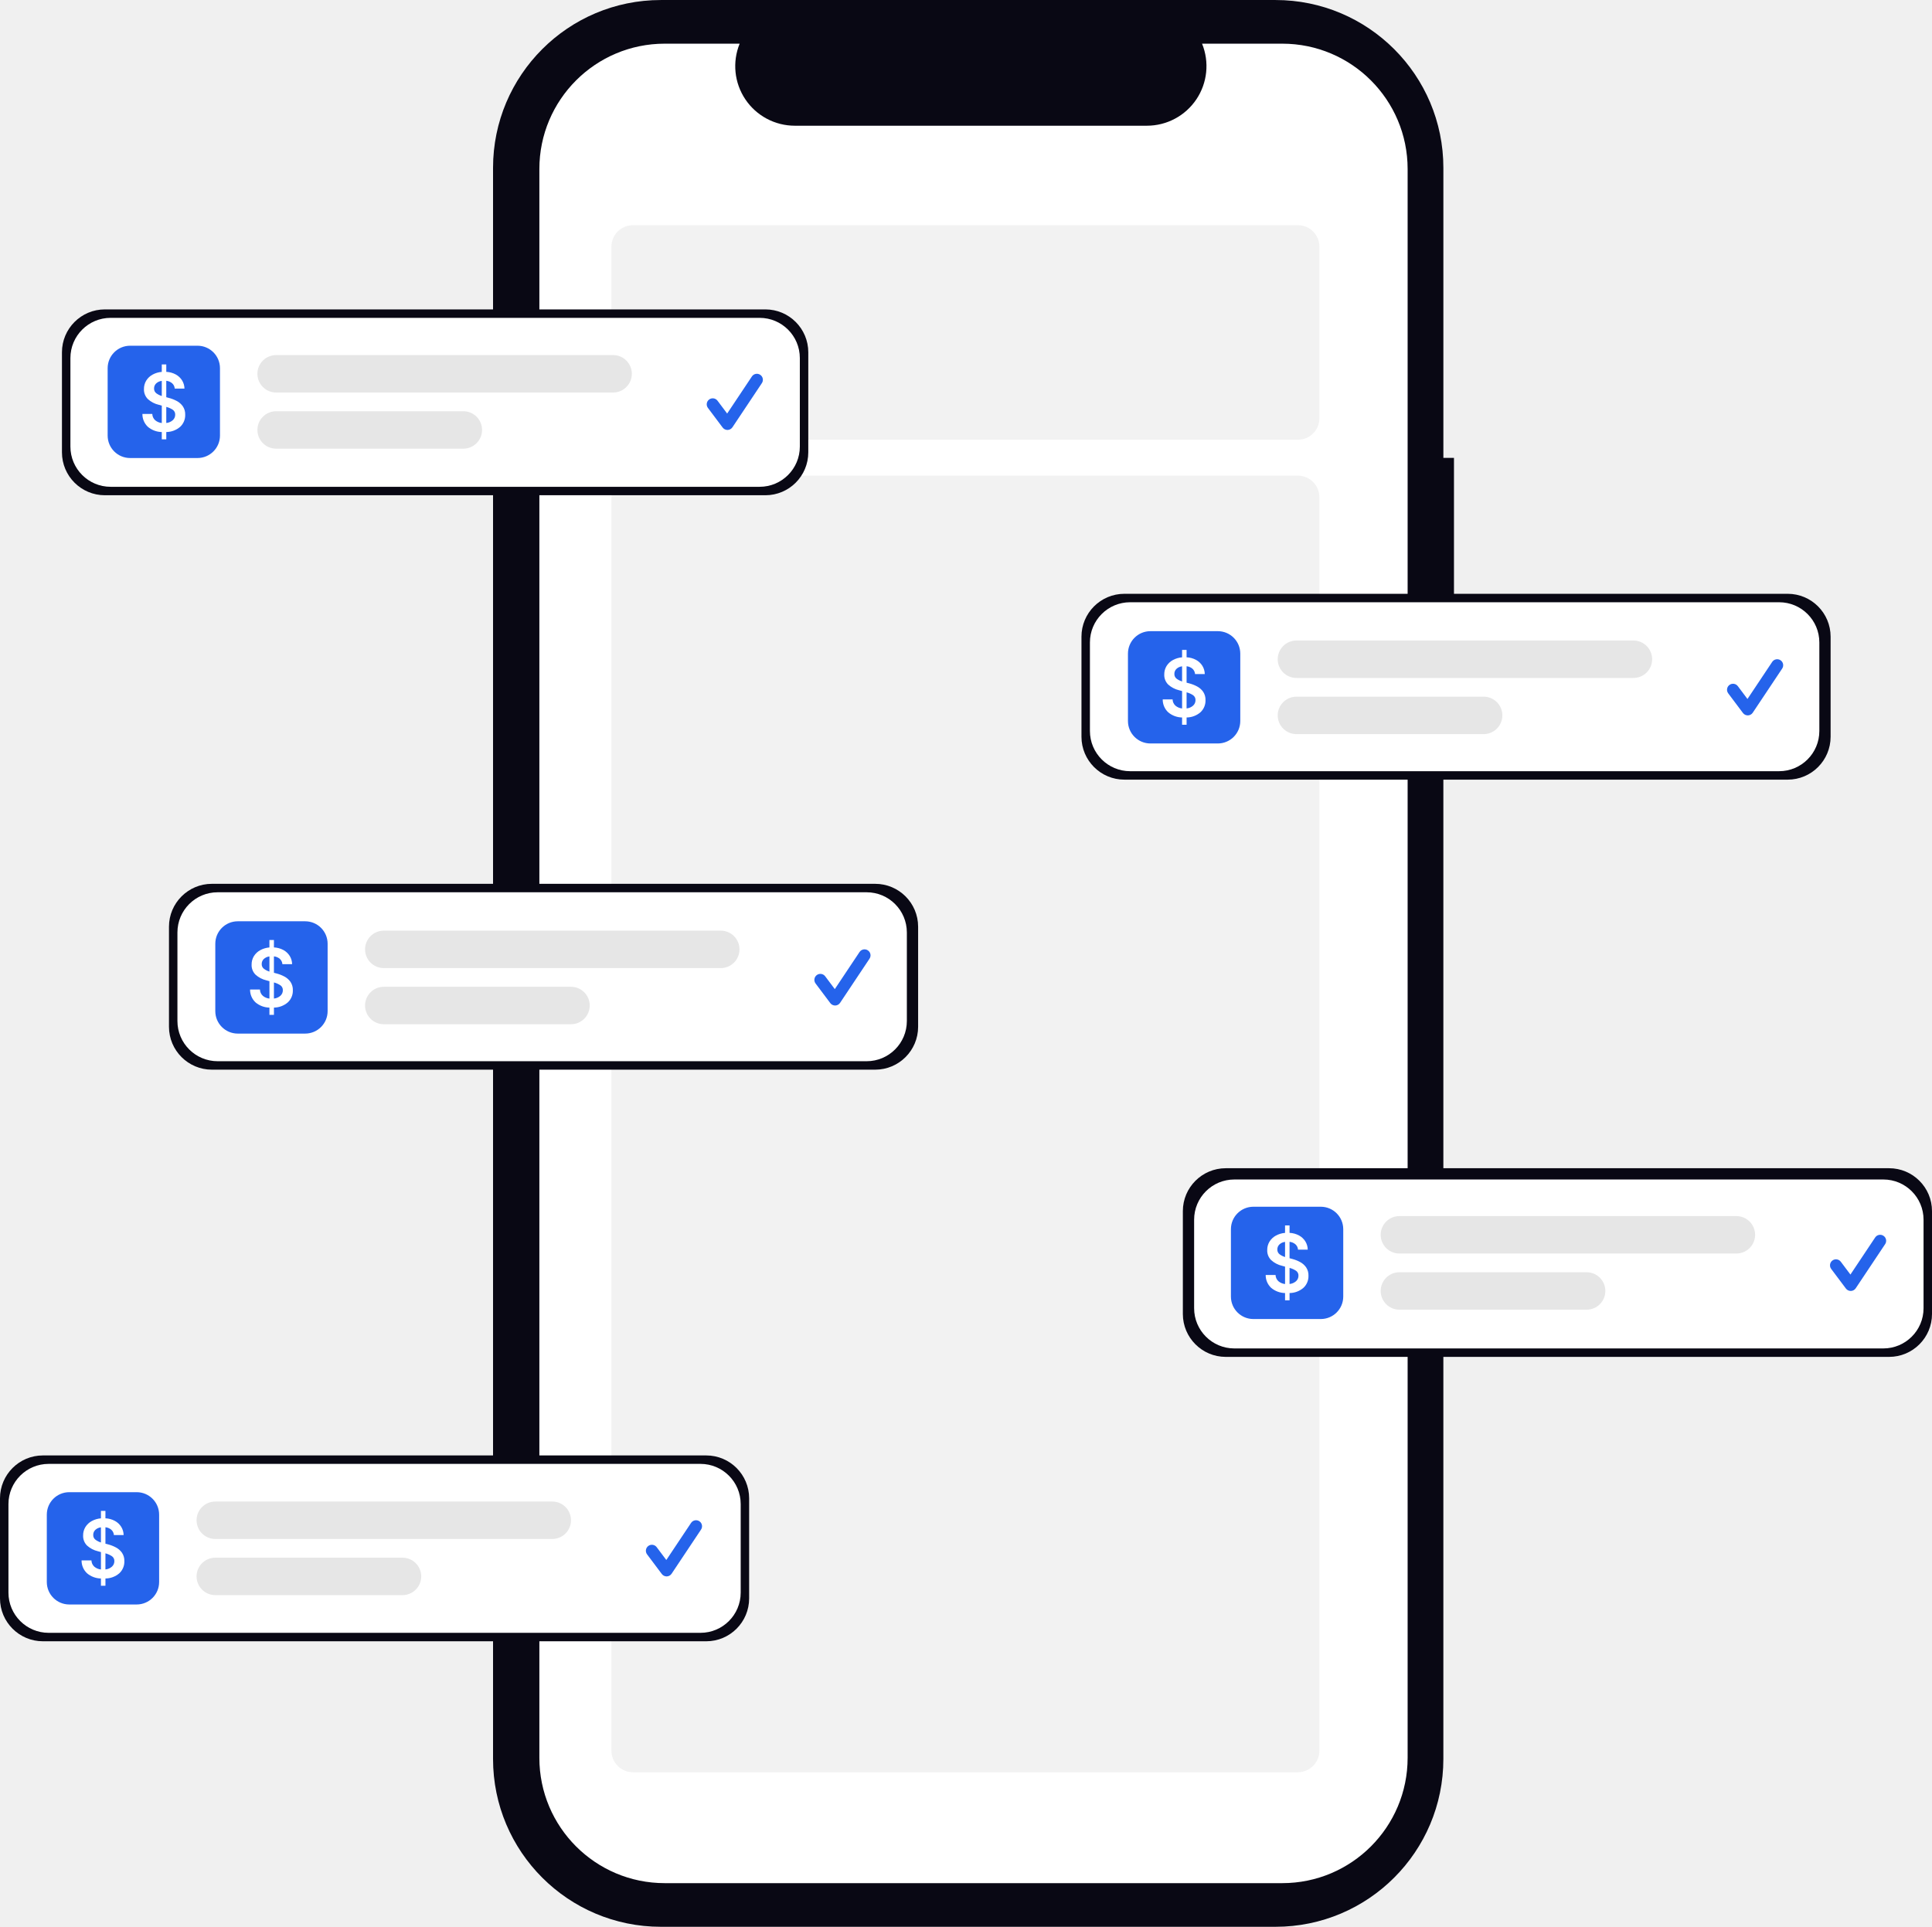
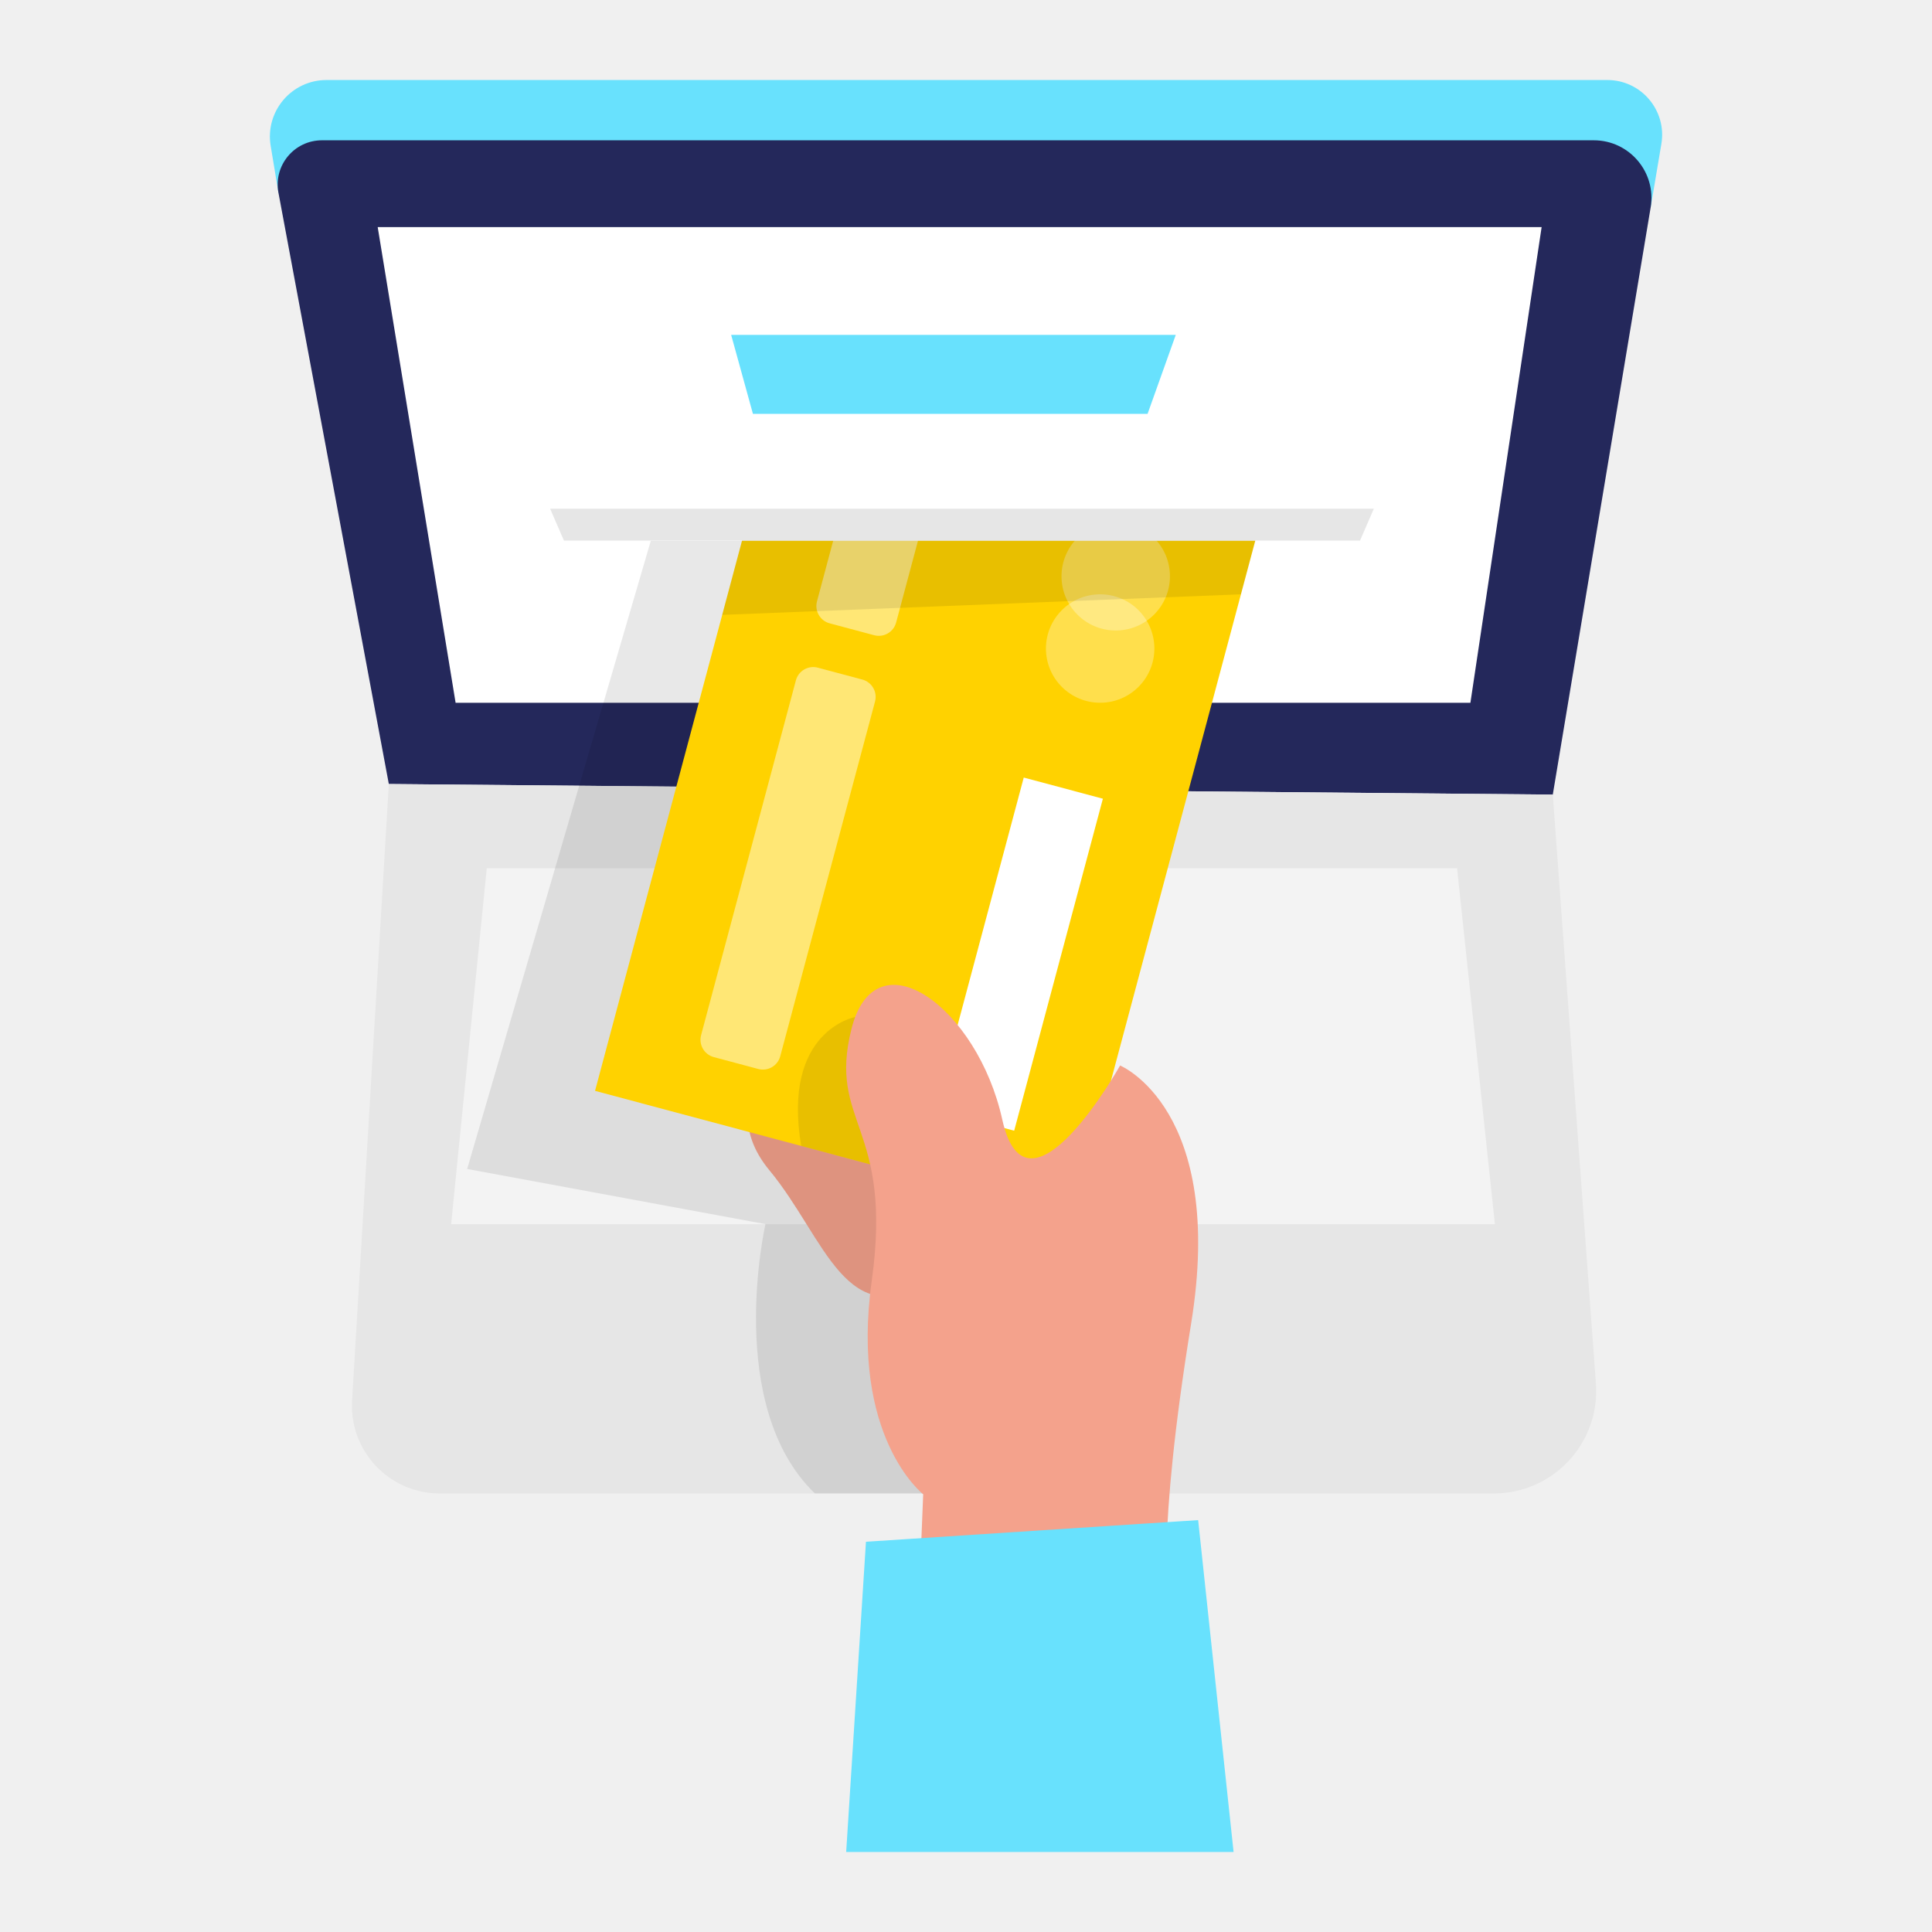
- <svg xmlns="http://www.w3.org/2000/svg" width="720.44" height="718.635" viewBox="0 0 720.44 718.635">
-   <g transform="translate(-600 -181)">
-     <g transform="translate(783.85 181)">
-       <path d="M624.7,249.968h-3.952V141.8a62.6,62.6,0,0,0-62.6-62.6H328.97a62.6,62.6,0,0,0-62.6,62.6V735.225a62.6,62.6,0,0,0,62.6,62.6H558.143a62.6,62.6,0,0,0,62.6-62.6V326.965H624.7Z" transform="translate(-266.365 -79.193)" fill="#090814" />
-       <path d="M560.888,95.686H530.974a22.212,22.212,0,0,1-20.565,30.6h-131.3a22.212,22.212,0,0,1-20.566-30.6H330.607a46.752,46.752,0,0,0-46.752,46.752V735a46.752,46.752,0,0,0,46.752,46.752H560.879A46.752,46.752,0,0,0,607.63,735V142.439a46.752,46.752,0,0,0-46.744-46.752Z" transform="translate(-266.577 -79.397)" fill="#fff" />
-     </g>
-     <path d="M8,0H256a8,8,0,0,1,8,8V72a8,8,0,0,1-8,8H8a8,8,0,0,1-8-8V8A8,8,0,0,1,8,0Z" transform="translate(828 265)" fill="#f2f2f2" />
-     <path d="M8,0H256a8.065,8.065,0,0,1,8,8.128V475.474a8.065,8.065,0,0,1-8,8.128H8a8.065,8.065,0,0,1-8-8.128V8.128A8.065,8.065,0,0,1,8,0Z" transform="translate(828 358.398)" fill="#f2f2f2" />
-     <g transform="translate(623.104 296.398)">
-       <rect width="278.304" height="69.313" rx="16" transform="translate(0 0)" fill="#090814" />
-       <rect width="272.003" height="63.012" rx="15" transform="translate(3.151 3.151)" fill="#fff" />
-       <path d="M301.207,370.636a2.238,2.238,0,0,1-1.791-.9l-5.489-7.318a2.238,2.238,0,0,1,3.581-2.686l3.591,4.788,9.223-13.834a2.238,2.238,0,0,1,3.725,2.483L303.07,369.639a2.239,2.239,0,0,1-1.8,1Z" transform="translate(-53.047 -325.676)" fill="#2563eb" />
-       <g transform="translate(17.038 13.546)">
-         <path d="M8.377,0H33.509a8.377,8.377,0,0,1,8.377,8.377V33.509a8.377,8.377,0,0,1-8.377,8.377H8.377A8.377,8.377,0,0,1,0,33.509V8.377A8.377,8.377,0,0,1,8.377,0Z" transform="translate(0 0)" fill="#2563eb" />
-         <path d="M12.786-71.456v-2.713A8.255,8.255,0,0,1,7.6-76.114a6.472,6.472,0,0,1-2.037-4.8H9.245a3.254,3.254,0,0,0,1.1,2.364,4.545,4.545,0,0,0,2.444,1.015V-84.02l-1.121-.31A9.1,9.1,0,0,1,7.6-86.457,5,5,0,0,1,6.139-90.2,5.875,5.875,0,0,1,7-93.377,6.376,6.376,0,0,1,9.36-95.592a8.564,8.564,0,0,1,3.427-1.015V-99.38h1.676v2.761a8.263,8.263,0,0,1,3.527.968,6.362,6.362,0,0,1,2.355,2.2,5.984,5.984,0,0,1,.9,3.083H17.623a2.953,2.953,0,0,0-.966-1.985,3.966,3.966,0,0,0-2.194-.925v6.121l.936.248a13.5,13.5,0,0,1,2.941,1.138,6.47,6.47,0,0,1,2.294,1.995,5.318,5.318,0,0,1,.886,3.156,5.914,5.914,0,0,1-1.852,4.478,8,8,0,0,1-5.2,1.968v2.716Zm1.676-6.091a4.265,4.265,0,0,0,2.41-1.027,2.693,2.693,0,0,0,.916-2.07,2.114,2.114,0,0,0-.909-1.843,7.971,7.971,0,0,0-2.415-1.064ZM12.786-87.6v-5.652a3.668,3.668,0,0,0-2.116.968,2.522,2.522,0,0,0-.761,1.849,2.132,2.132,0,0,0,.886,1.843,7.05,7.05,0,0,0,1.995.992Z" transform="translate(7.4 106.363)" fill="#fff" />
-       </g>
-       <path d="M6.981,0h125.66a6.981,6.981,0,1,1,0,13.962H6.981A6.981,6.981,0,0,1,6.981,0Z" transform="translate(72.886 17.036)" fill="#e6e6e6" />
-       <path d="M6.981,0H76.792a6.981,6.981,0,1,1,0,13.962H6.981A6.981,6.981,0,0,1,6.981,0Z" transform="translate(72.886 37.98)" fill="#e6e6e6" />
-     </g>
-     <g transform="translate(1003.278 402.469)">
-       <rect width="279.354" height="69.313" rx="16" transform="translate(0 0)" fill="#090814" />
-       <rect width="272.003" height="63.012" rx="15" transform="translate(3.151 3.151)" fill="#fff" />
-       <path d="M301.207,370.636a2.238,2.238,0,0,1-1.791-.9l-5.489-7.318a2.238,2.238,0,0,1,3.581-2.686l3.591,4.788,9.223-13.834a2.238,2.238,0,0,1,3.725,2.483L303.07,369.639a2.239,2.239,0,0,1-1.8,1Z" transform="translate(-52.751 -325.287)" fill="#2563eb" />
-       <g transform="translate(17.334 13.936)">
-         <path d="M8.377,0H33.509a8.377,8.377,0,0,1,8.377,8.377V33.509a8.377,8.377,0,0,1-8.377,8.377H8.377A8.377,8.377,0,0,1,0,33.509V8.377A8.377,8.377,0,0,1,8.377,0Z" transform="translate(0 0)" fill="#2563eb" />
-         <path d="M12.786-71.456v-2.713A8.255,8.255,0,0,1,7.6-76.114a6.472,6.472,0,0,1-2.037-4.8H9.245a3.254,3.254,0,0,0,1.1,2.364,4.545,4.545,0,0,0,2.444,1.015V-84.02l-1.121-.31A9.1,9.1,0,0,1,7.6-86.457,5,5,0,0,1,6.139-90.2,5.875,5.875,0,0,1,7-93.377,6.376,6.376,0,0,1,9.36-95.592a8.564,8.564,0,0,1,3.427-1.015V-99.38h1.676v2.761a8.263,8.263,0,0,1,3.527.968,6.362,6.362,0,0,1,2.355,2.2,5.984,5.984,0,0,1,.9,3.083H17.623a2.953,2.953,0,0,0-.966-1.985,3.966,3.966,0,0,0-2.194-.925v6.121l.936.248a13.5,13.5,0,0,1,2.941,1.138,6.47,6.47,0,0,1,2.294,1.995,5.318,5.318,0,0,1,.886,3.156,5.914,5.914,0,0,1-1.852,4.478,8,8,0,0,1-5.2,1.968v2.716Zm1.676-6.091a4.265,4.265,0,0,0,2.41-1.027,2.693,2.693,0,0,0,.916-2.07,2.114,2.114,0,0,0-.909-1.843,7.971,7.971,0,0,0-2.415-1.064ZM12.786-87.6v-5.652a3.668,3.668,0,0,0-2.116.968,2.522,2.522,0,0,0-.761,1.849,2.132,2.132,0,0,0,.886,1.843,7.05,7.05,0,0,0,1.995.992Z" transform="translate(7.4 106.363)" fill="#fff" />
-       </g>
-       <path d="M6.981,0h125.66a6.981,6.981,0,1,1,0,13.962H6.981A6.981,6.981,0,0,1,6.981,0Z" transform="translate(73.181 17.426)" fill="#e6e6e6" />
-       <path d="M6.981,0H76.792a6.981,6.981,0,1,1,0,13.962H6.981A6.981,6.981,0,0,1,6.981,0Z" transform="translate(73.181 38.369)" fill="#e6e6e6" />
-     </g>
-     <g transform="translate(663.012 510.639)">
-       <rect width="279.354" height="69.313" rx="16" transform="translate(0 0)" fill="#090814" />
-       <rect width="272.003" height="63.012" rx="15" transform="translate(3.151 3.151)" fill="#fff" />
-       <path d="M301.207,370.636a2.238,2.238,0,0,1-1.791-.9l-5.489-7.318a2.238,2.238,0,0,1,3.581-2.686l3.591,4.788,9.223-13.834a2.238,2.238,0,0,1,3.725,2.483L303.07,369.639a2.239,2.239,0,0,1-1.8,1Z" transform="translate(-52.814 -325.25)" fill="#2563eb" />
-       <g transform="translate(17.272 13.972)">
-         <path d="M8.377,0H33.509a8.377,8.377,0,0,1,8.377,8.377V33.509a8.377,8.377,0,0,1-8.377,8.377H8.377A8.377,8.377,0,0,1,0,33.509V8.377A8.377,8.377,0,0,1,8.377,0Z" transform="translate(0 0)" fill="#2563eb" />
-         <path d="M12.786-71.456v-2.713A8.255,8.255,0,0,1,7.6-76.114a6.472,6.472,0,0,1-2.037-4.8H9.245a3.254,3.254,0,0,0,1.1,2.364,4.545,4.545,0,0,0,2.444,1.015V-84.02l-1.121-.31A9.1,9.1,0,0,1,7.6-86.457,5,5,0,0,1,6.139-90.2,5.875,5.875,0,0,1,7-93.377,6.376,6.376,0,0,1,9.36-95.592a8.564,8.564,0,0,1,3.427-1.015V-99.38h1.676v2.761a8.263,8.263,0,0,1,3.527.968,6.362,6.362,0,0,1,2.355,2.2,5.984,5.984,0,0,1,.9,3.083H17.623a2.953,2.953,0,0,0-.966-1.985,3.966,3.966,0,0,0-2.194-.925v6.121l.936.248a13.5,13.5,0,0,1,2.941,1.138,6.47,6.47,0,0,1,2.294,1.995,5.318,5.318,0,0,1,.886,3.156,5.914,5.914,0,0,1-1.852,4.478,8,8,0,0,1-5.2,1.968v2.716Zm1.676-6.091a4.265,4.265,0,0,0,2.41-1.027,2.693,2.693,0,0,0,.916-2.07,2.114,2.114,0,0,0-.909-1.843,7.971,7.971,0,0,0-2.415-1.064ZM12.786-87.6v-5.652a3.668,3.668,0,0,0-2.116.968,2.522,2.522,0,0,0-.761,1.849,2.132,2.132,0,0,0,.886,1.843,7.05,7.05,0,0,0,1.995.992Z" transform="translate(7.4 106.363)" fill="#fff" />
-       </g>
-       <path d="M6.981,0h125.66a6.981,6.981,0,1,1,0,13.962H6.981A6.981,6.981,0,0,1,6.981,0Z" transform="translate(73.119 17.463)" fill="#e6e6e6" />
-       <path d="M6.981,0H76.792a6.981,6.981,0,1,1,0,13.962H6.981A6.981,6.981,0,0,1,6.981,0Z" transform="translate(73.119 38.406)" fill="#e6e6e6" />
-     </g>
-     <g transform="translate(1041.086 616.711)">
-       <rect width="279.354" height="70.364" rx="16" transform="translate(0 0)" fill="#090814" />
-       <rect width="272.003" height="63.012" rx="15" transform="translate(4.201 4.201)" fill="#fff" />
-       <path d="M301.207,370.636a2.238,2.238,0,0,1-1.791-.9l-5.489-7.318a2.238,2.238,0,0,1,3.581-2.686l3.591,4.788,9.223-13.834a2.238,2.238,0,0,1,3.725,2.483L303.07,369.639a2.239,2.239,0,0,1-1.8,1Z" transform="translate(-52.163 -324.86)" fill="#2563eb" />
-       <g transform="translate(17.922 14.362)">
-         <path d="M8.377,0H33.509a8.377,8.377,0,0,1,8.377,8.377V33.509a8.377,8.377,0,0,1-8.377,8.377H8.377A8.377,8.377,0,0,1,0,33.509V8.377A8.377,8.377,0,0,1,8.377,0Z" transform="translate(0 0)" fill="#2563eb" />
-         <path d="M12.786-71.456v-2.713A8.255,8.255,0,0,1,7.6-76.114a6.472,6.472,0,0,1-2.037-4.8H9.245a3.254,3.254,0,0,0,1.1,2.364,4.545,4.545,0,0,0,2.444,1.015V-84.02l-1.121-.31A9.1,9.1,0,0,1,7.6-86.457,5,5,0,0,1,6.139-90.2,5.875,5.875,0,0,1,7-93.377,6.376,6.376,0,0,1,9.36-95.592a8.564,8.564,0,0,1,3.427-1.015V-99.38h1.676v2.761a8.263,8.263,0,0,1,3.527.968,6.362,6.362,0,0,1,2.355,2.2,5.984,5.984,0,0,1,.9,3.083H17.623a2.953,2.953,0,0,0-.966-1.985,3.966,3.966,0,0,0-2.194-.925v6.121l.936.248a13.5,13.5,0,0,1,2.941,1.138,6.47,6.47,0,0,1,2.294,1.995,5.318,5.318,0,0,1,.886,3.156,5.914,5.914,0,0,1-1.852,4.478,8,8,0,0,1-5.2,1.968v2.716Zm1.676-6.091a4.265,4.265,0,0,0,2.41-1.027,2.693,2.693,0,0,0,.916-2.07,2.114,2.114,0,0,0-.909-1.843,7.971,7.971,0,0,0-2.415-1.064ZM12.786-87.6v-5.652a3.668,3.668,0,0,0-2.116.968,2.522,2.522,0,0,0-.761,1.849,2.132,2.132,0,0,0,.886,1.843,7.05,7.05,0,0,0,1.995.992Z" transform="translate(7.4 106.363)" fill="#fff" />
-       </g>
-       <path d="M6.981,0h125.66a6.981,6.981,0,1,1,0,13.962H6.981A6.981,6.981,0,0,1,6.981,0Z" transform="translate(73.77 17.853)" fill="#e6e6e6" />
-       <path d="M6.981,0H76.792a6.981,6.981,0,1,1,0,13.962H6.981A6.981,6.981,0,0,1,6.981,0Z" transform="translate(73.77 38.796)" fill="#e6e6e6" />
-     </g>
-     <g transform="translate(600 723.832)">
-       <rect width="279.354" height="69.313" rx="16" transform="translate(0 0)" fill="#090814" />
-       <rect width="273.053" height="63.012" rx="15" transform="translate(3.151 3.151)" fill="#fff" />
-       <path d="M301.207,370.636a2.238,2.238,0,0,1-1.791-.9l-5.489-7.318a2.238,2.238,0,0,1,3.581-2.686l3.591,4.788,9.223-13.834a2.238,2.238,0,0,1,3.725,2.483L303.07,369.639a2.239,2.239,0,0,1-1.8,1Z" transform="translate(-52.631 -325.518)" fill="#2563eb" />
-       <g transform="translate(17.454 13.704)">
-         <path d="M8.377,0H33.509a8.377,8.377,0,0,1,8.377,8.377V33.509a8.377,8.377,0,0,1-8.377,8.377H8.377A8.377,8.377,0,0,1,0,33.509V8.377A8.377,8.377,0,0,1,8.377,0Z" transform="translate(0 0)" fill="#2563eb" />
-         <path d="M12.786-71.456v-2.713A8.255,8.255,0,0,1,7.6-76.114a6.472,6.472,0,0,1-2.037-4.8H9.245a3.254,3.254,0,0,0,1.1,2.364,4.545,4.545,0,0,0,2.444,1.015V-84.02l-1.121-.31A9.1,9.1,0,0,1,7.6-86.457,5,5,0,0,1,6.139-90.2,5.875,5.875,0,0,1,7-93.377,6.376,6.376,0,0,1,9.36-95.592a8.564,8.564,0,0,1,3.427-1.015V-99.38h1.676v2.761a8.263,8.263,0,0,1,3.527.968,6.362,6.362,0,0,1,2.355,2.2,5.984,5.984,0,0,1,.9,3.083H17.623a2.953,2.953,0,0,0-.966-1.985,3.966,3.966,0,0,0-2.194-.925v6.121l.936.248a13.5,13.5,0,0,1,2.941,1.138,6.47,6.47,0,0,1,2.294,1.995,5.318,5.318,0,0,1,.886,3.156,5.914,5.914,0,0,1-1.852,4.478,8,8,0,0,1-5.2,1.968v2.716Zm1.676-6.091a4.265,4.265,0,0,0,2.41-1.027,2.693,2.693,0,0,0,.916-2.07,2.114,2.114,0,0,0-.909-1.843,7.971,7.971,0,0,0-2.415-1.064ZM12.786-87.6v-5.652a3.668,3.668,0,0,0-2.116.968,2.522,2.522,0,0,0-.761,1.849,2.132,2.132,0,0,0,.886,1.843,7.05,7.05,0,0,0,1.995.992Z" transform="translate(7.4 106.363)" fill="#fff" />
-       </g>
-       <path d="M6.981,0h125.66a6.981,6.981,0,1,1,0,13.962H6.981A6.981,6.981,0,0,1,6.981,0Z" transform="translate(73.301 17.194)" fill="#e6e6e6" />
-       <path d="M6.981,0H76.792a6.981,6.981,0,1,1,0,13.962H6.981A6.981,6.981,0,0,1,6.981,0Z" transform="translate(73.301 38.138)" fill="#e6e6e6" />
-     </g>
+ <svg xmlns="http://www.w3.org/2000/svg" id="_0293_online_payment" viewBox="0 0 500 500">
+   <defs>
+     <style>.cls-1,.cls-2,.cls-3,.cls-4{fill:#fff;}.cls-5{fill:#f4a28c;}.cls-2{opacity:.3;}.cls-3{opacity:.5;}.cls-6{fill:#e6e6e6;}.cls-7{fill:#000001;opacity:.09;}.cls-4{opacity:.46;}.cls-8{fill:#24285b;}.cls-9{fill:#ffd200;}.cls-10{fill:#68e1fd;}</style>
+   </defs>
+   <g id="online_payment">
+     <path class="cls-10" d="m72.06,49.87l-2.01-12.13c-1.48-8.92,5.4-17.03,14.44-17.03h331.49c8.77,0,15.44,7.89,13.98,16.54l-2.77,16.43-355.13-3.8Z" />
+     <path class="cls-8" d="m100.63,202.91l-28.57-153.04c-1.32-7.05,4.09-13.56,11.26-13.56h329.16c9.21,0,16.22,8.27,14.71,17.36l-25.33,151.97-301.23-2.74Z" />
+     <polygon class="cls-1" points="97.75 58.78 117.91 181.88 380.54 181.88 398.97 58.78 97.75 58.78" />
+     <path class="cls-6" d="m100.63,202.91l-9.51,159.54c-.78,13.04,9.59,24.05,22.66,24.05h272.82c15.39,0,27.54-13.07,26.42-28.43l-11.16-152.42-301.23-2.74Z" />
+     <polygon class="cls-3" points="125.97 224.71 116.75 316.81 386.88 316.81 377.09 224.71 125.97 224.71" />
+     <path class="cls-7" d="m192.03,139.91h-23.59l-47.54,162.62,77.2,14.27s-10.74,46.94,12.78,69.69h46.52l11.72-78.99-77.09-167.6Z" />
+     <path class="cls-5" d="m202.93,269.51s-18.41,15.73-3.82,33.34c14.59,17.61,19.7,42.95,42.49,28.36,22.79-14.59,8.96-44.3,8.96-44.3l-47.63-17.39Z" />
+     <path class="cls-7" d="m202.93,269.51s-18.41,15.73-3.82,33.34c14.59,17.61,19.7,42.95,42.49,28.36,22.79-14.59,8.96-44.3,8.96-44.3l-47.63-17.39Z" />
+     <rect class="cls-9" x="142.29" y="138.75" width="198.63" height="128.32" transform="translate(500.02 21.89) rotate(104.96)" />
+     <rect class="cls-1" x="219.23" y="236.32" width="88.93" height="21.2" transform="translate(570.33 55.91) rotate(104.96)" />
+     <rect class="cls-4" x="202.87" y="129.31" width="47.47" height="21.2" rx="4.64" ry="4.64" transform="translate(420.27 -42.88) rotate(104.96)" />
+     <rect class="cls-4" x="151.78" y="214.1" width="104.32" height="21.2" rx="4.64" ry="4.64" transform="translate(473.68 85.7) rotate(104.96)" />
+     <circle class="cls-2" cx="288.75" cy="149.14" r="14.03" />
+     <rect class="cls-1" x="142.37" y="81.55" width="213.18" height="58.36" />
+     <polygon class="cls-6" points="351.97 139.91 145.95 139.91 142.37 131.65 355.55 131.65 351.97 139.91" />
+     <path class="cls-7" d="m221.32,263.2s-19.02,3.48-13.97,33.35l22.37,5.98-8.4-39.33Z" />
+     <circle class="cls-2" cx="284.72" cy="167.84" r="14.03" />
+     <polygon class="cls-10" points="189.22 86.66 194.86 107.11 296.99 107.11 304.29 86.66 189.22 86.66" />
+     <path class="cls-5" d="m237.76,415.51l1.16-28.8s-18.95-14.75-13.32-55.18c5.64-40.43-11.47-40.68-5.22-65.32,6.25-24.64,32.58-5.54,39,23.5,6.42,29.04,30.5-13.96,30.5-13.96,0,0,27.42,11.29,18.37,66.88-9.05,55.6-5.91,72.87-5.91,72.87h-64.58Z" />
+     <polygon class="cls-10" points="224.11 399 310.08 393.4 319.25 479.29 218.99 479.29 224.11 399" />
+     <polygon class="cls-7" points="192.03 139.91 186.89 159.13 321.14 153.81 324.86 139.91 192.03 139.91" />
  </g>
</svg>
